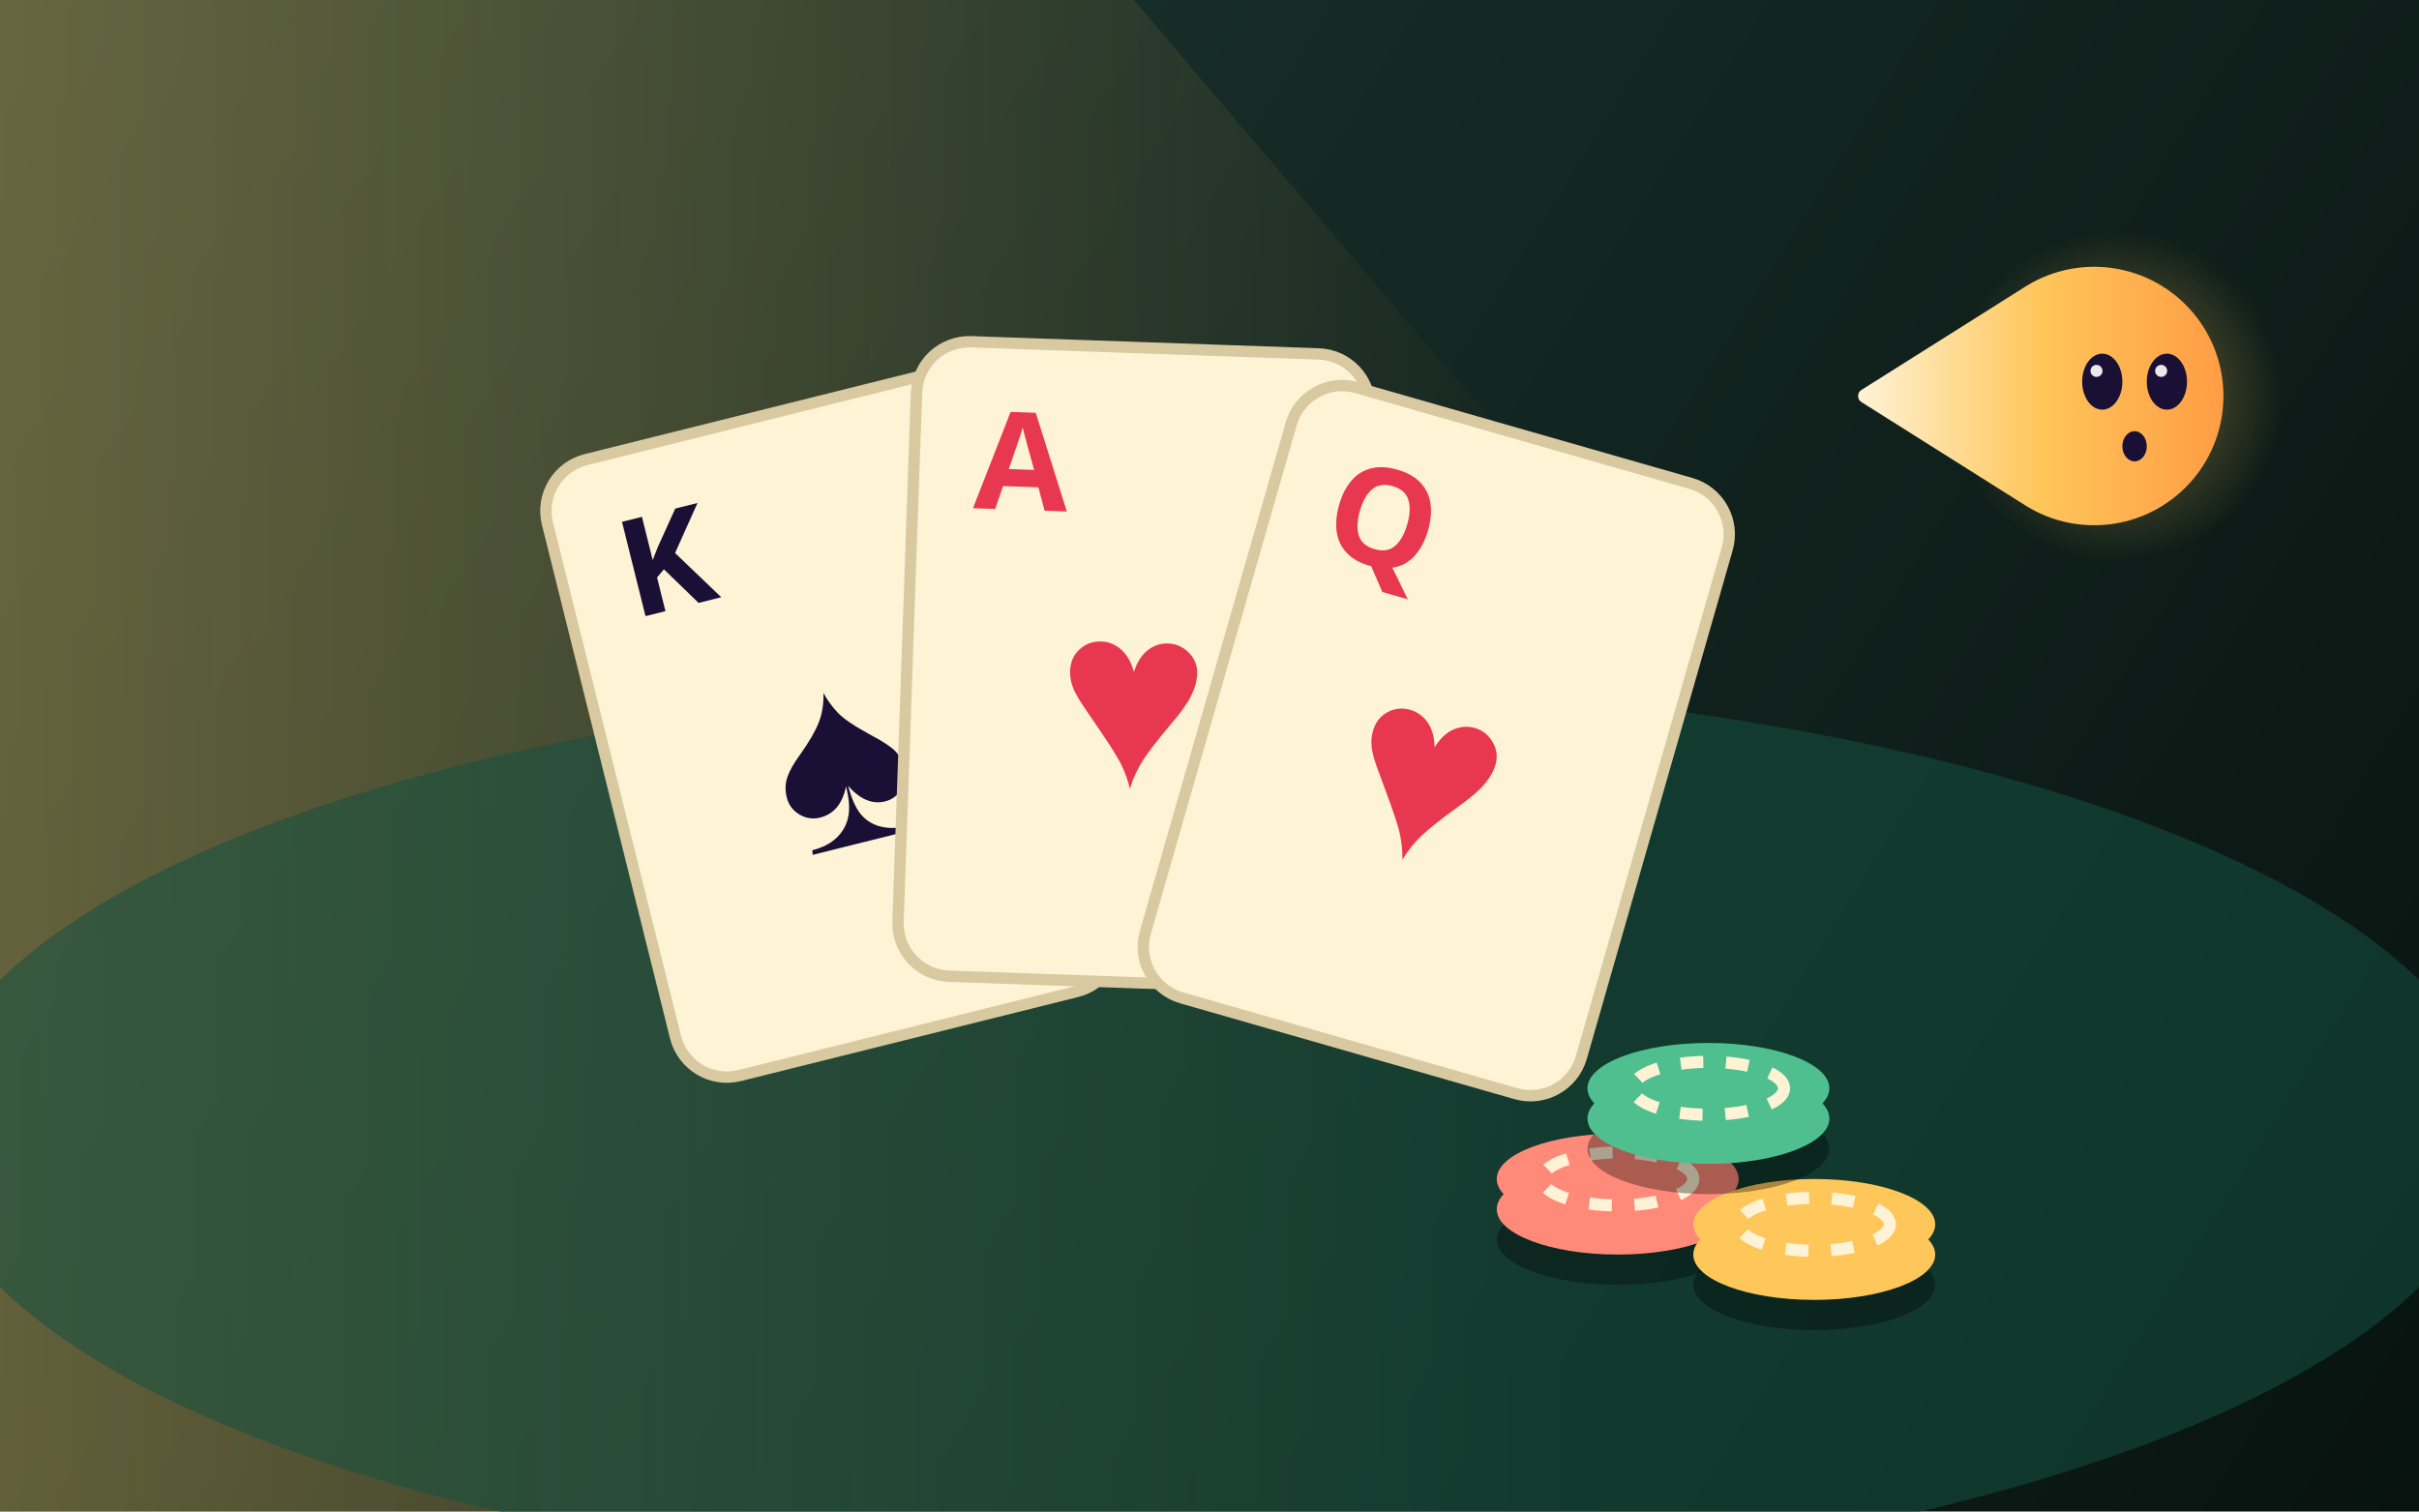
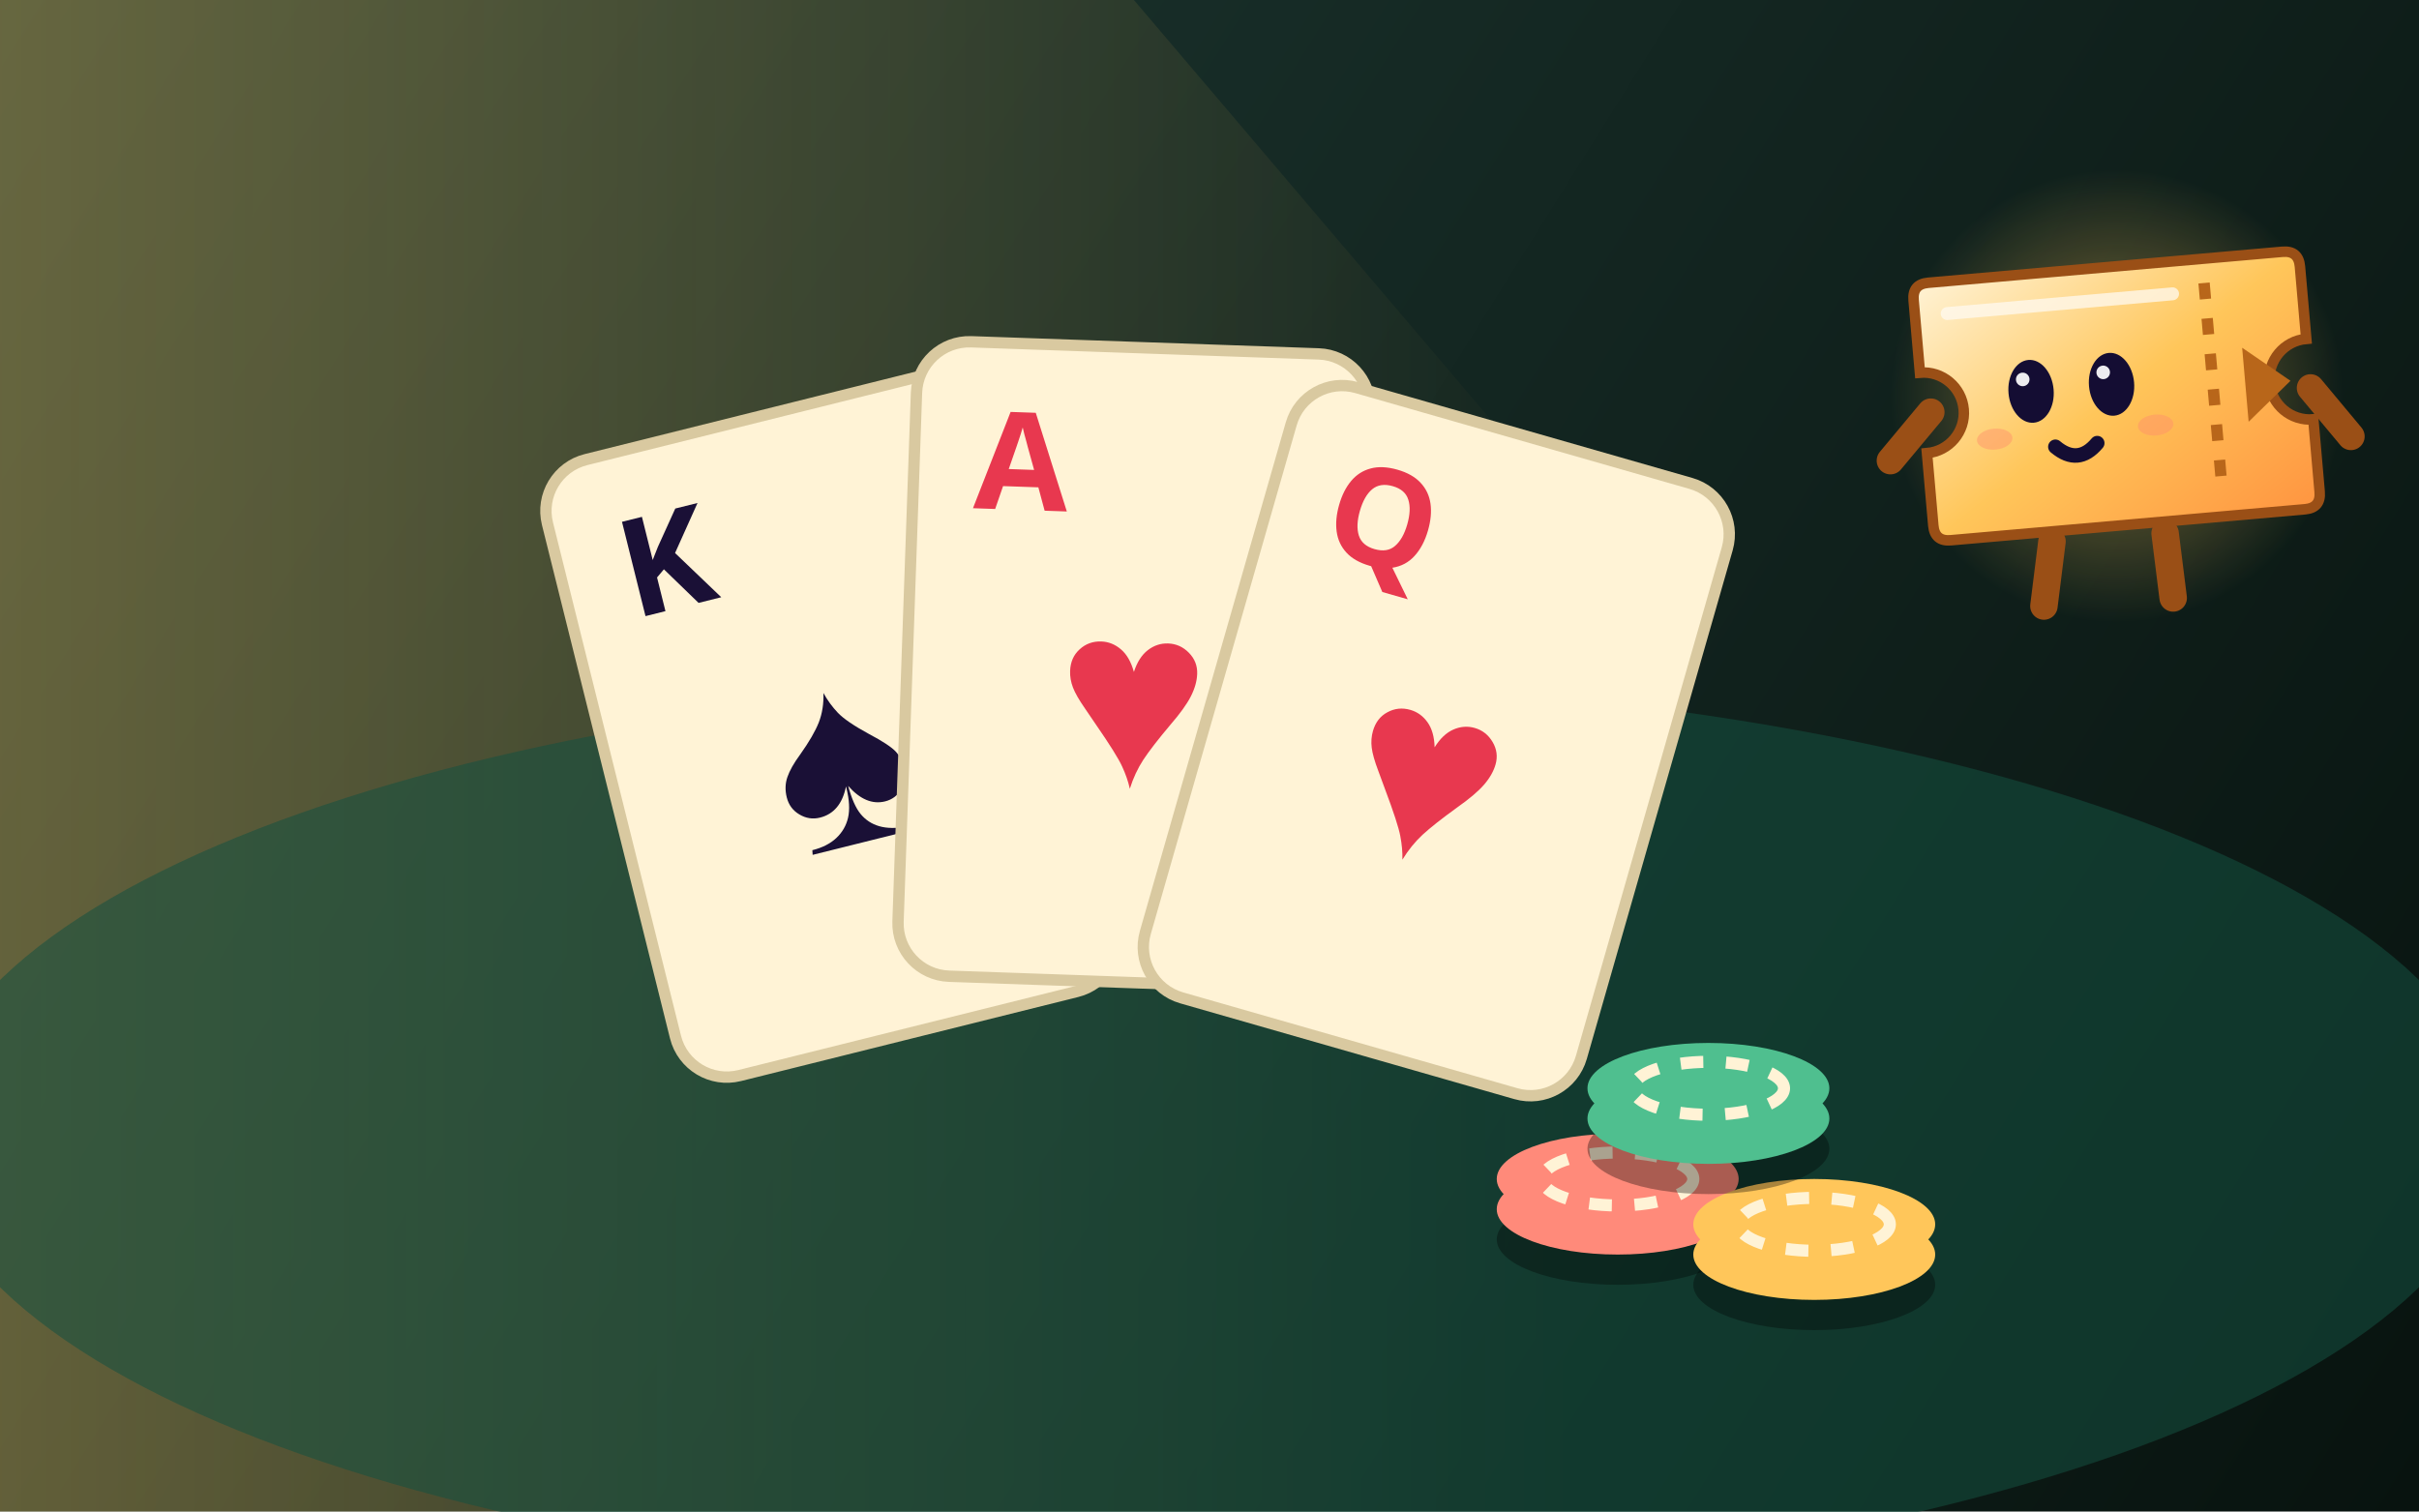
<svg xmlns="http://www.w3.org/2000/svg" viewBox="0 0 320 200" width="320" height="200">
  <defs>
    <linearGradient id="cpb" gradientUnits="userSpaceOnUse" x1="0" y1="0" x2="320" y2="200">
      <stop offset="0" stop-color="#1f3a34" stop-opacity="1" />
      <stop offset="1" stop-color="#08130f" stop-opacity="1" />
    </linearGradient>
    <linearGradient id="cpl" gradientUnits="userSpaceOnUse" x1="0" y1="0" x2="320" y2="0">
      <stop offset="0" stop-color="#ffc65a" stop-opacity="0.32" />
      <stop offset="0.65" stop-color="#ffc65a" stop-opacity="0" />
    </linearGradient>
  </defs>
  <rect width="320" height="200" fill="url(#cpb)" />
  <path d="M0 0 L150 0 L320 200 L0 200 Z" fill="url(#cpl)" />
  <ellipse cx="160" cy="150" rx="170" ry="60" fill="#14503f" opacity=".55" />
  <g transform="translate(110 96) rotate(-14)">
    <rect x="-30" y="-42" width="60" height="84" rx="7" fill="#fff3d6" stroke="#d9c9a0" stroke-width="1.5" />
    <text x="-22" y="-20" font-family="Bricolage Grotesque, sans-serif" font-weight="800" font-size="18" fill="#1a1036">K</text>
    <text x="0" y="16" text-anchor="middle" font-size="34" fill="#1a1036">♠</text>
  </g>
  <g transform="translate(150 88) rotate(2)">
    <rect x="-30" y="-42" width="60" height="84" rx="7" fill="#fff3d6" stroke="#d9c9a0" stroke-width="1.5" />
    <text x="-22" y="-20" font-family="Bricolage Grotesque, sans-serif" font-weight="800" font-size="18" fill="#e8384f">A</text>
    <text x="0" y="16" text-anchor="middle" font-size="34" fill="#e8384f">♥</text>
  </g>
  <g transform="translate(190 98) rotate(16)">
    <rect x="-30" y="-42" width="60" height="84" rx="7" fill="#fff3d6" stroke="#d9c9a0" stroke-width="1.5" />
    <text x="-22" y="-20" font-family="Bricolage Grotesque, sans-serif" font-weight="800" font-size="18" fill="#e8384f">Q</text>
    <text x="0" y="16" text-anchor="middle" font-size="34" fill="#e8384f">♥</text>
  </g>
  <g transform="translate(214 160)">
    <ellipse cx="0" cy="4" rx="16" ry="6" fill="#00000055" />
    <ellipse cx="0" cy="0" rx="16" ry="6" fill="#ff8a7a" />
    <ellipse cx="0" cy="-4" rx="16" ry="6" fill="#ff8a7a" />
    <ellipse cx="0" cy="-4" rx="10" ry="3.5" fill="none" stroke="#fff3d6" stroke-width="1.6" stroke-dasharray="3 3" />
  </g>
  <g transform="translate(240 166)">
    <ellipse cx="0" cy="4" rx="16" ry="6" fill="#00000055" />
    <ellipse cx="0" cy="0" rx="16" ry="6" fill="#ffc65a" />
    <ellipse cx="0" cy="-4" rx="16" ry="6" fill="#ffc65a" />
    <ellipse cx="0" cy="-4" rx="10" ry="3.5" fill="none" stroke="#fff3d6" stroke-width="1.6" stroke-dasharray="3 3" />
  </g>
  <g transform="translate(226 148)">
    <ellipse cx="0" cy="4" rx="16" ry="6" fill="#00000055" />
    <ellipse cx="0" cy="0" rx="16" ry="6" fill="#4fbf8f" />
    <ellipse cx="0" cy="-4" rx="16" ry="6" fill="#4fbf8f" />
    <ellipse cx="0" cy="-4" rx="10" ry="3.5" fill="none" stroke="#fff3d6" stroke-width="1.6" stroke-dasharray="3 3" />
  </g>
-   <g transform="translate(242 22) scale(0.95)">
+   <svg x="245.8" y="18.2" width="68.4" height="68.4" viewBox="0 0 64 64">
    <defs>
-       <linearGradient id="ppf" gradientUnits="userSpaceOnUse" x1="4" y1="0" x2="60" y2="0">
-         <stop offset="0" stop-color="#fff3d6" stop-opacity="1" />
-         <stop offset="0.45" stop-color="#ffc65a" stop-opacity="1" />
-         <stop offset="1" stop-color="#ff9440" stop-opacity="1" />
+       <linearGradient id="cp-sd-gold" x1="0" y1="0" x2="1" y2="1">
+         <stop offset="0" stop-color="#fff3d6" />
+         <stop offset=".5" stop-color="#ffc65a" />
+         <stop offset="1" stop-color="#ff9440" />
      </linearGradient>
-       <radialGradient id="ppg" gradientUnits="userSpaceOnUse" cx="40" cy="32" r="23">
-         <stop offset="0" stop-color="#ffc65a" stop-opacity="0.45" />
+       <radialGradient id="cp-sd-glow">
+         <stop offset="0" stop-color="#ffc65a" stop-opacity=".5" />
        <stop offset="1" stop-color="#ffc65a" stop-opacity="0" />
      </radialGradient>
    </defs>
-     <circle cx="40" cy="32" r="23" fill="url(#ppg)" />
-     <path d="M5 32 L28 17.5 A17 17 0 1 1 28 46.5 Z" fill="url(#ppf)" stroke="url(#ppf)" stroke-width="2" stroke-linejoin="round" />
-     <ellipse cx="38" cy="30" rx="2.8" ry="3.9" fill="#1a1036" />
-     <circle cx="37.2" cy="28.5" r=".84" fill="#fff" opacity=".9" />
-     <ellipse cx="47" cy="30" rx="2.8" ry="3.9" fill="#1a1036" />
-     <circle cx="46.2" cy="28.5" r=".84" fill="#fff" opacity=".9" />
-     <ellipse cx="42.5" cy="39" rx="1.7" ry="2.1" fill="#1a1036" />
-   </g>
+     <circle cx="32" cy="32" r="28" fill="url(#cp-sd-glow)" />
+     <g transform="rotate(-5 32 32)">
+       <path d="M10 16 H54 Q56 16 56 18 V27 A5 5 0 0 0 56 37 V46 Q56 48 54 48 H10 Q8 48 8 46 V37 A5 5 0 0 0 8 27 V18 Q8 16 10 16Z" fill="url(#cp-sd-gold)" stroke="#9a4f16" stroke-width="1.3" />
+       <path d="M44 19 V45" stroke="#b8661a" stroke-width="1.4" stroke-dasharray="2 2.4" />
+       <path d="M48 27.4 L53.6 32 L48 36.6Z" fill="#b8661a" />
+       <path d="M12 20 H40" stroke="#fffaf0" stroke-width="1.6" opacity=".75" stroke-linecap="round" />
+       <ellipse cx="21.5" cy="30.5" rx="2.8" ry="3.9" fill="#140d33" />
+       <circle cx="20.60" cy="28.94" r="0.84" fill="#fff" opacity=".92" />
+       <ellipse cx="31.5" cy="30.5" rx="2.8" ry="3.9" fill="#140d33" />
+       <circle cx="30.60" cy="28.94" r="0.84" fill="#fff" opacity=".92" />
+       <path d="M23.9 37.6 Q26.5 40.2 29.1 37.6" stroke="#140d33" stroke-width="1.8" fill="none" stroke-linecap="round" />
+       <ellipse cx="16.5" cy="36" rx="2.2" ry="1.3" fill="#ff8f6a" opacity=".45" />
+       <ellipse cx="36.5" cy="36" rx="2.2" ry="1.3" fill="#ff8f6a" opacity=".45" />
+     </g>
+     <path d="M9 34 L4 40" stroke="#9a4f16" stroke-width="3.4" fill="none" stroke-linecap="round" stroke-linejoin="round" />
+     <path d="M56 31 L61 37" stroke="#9a4f16" stroke-width="3.4" fill="none" stroke-linecap="round" stroke-linejoin="round" />
+     <path d="M24 50 L23 58" stroke="#9a4f16" stroke-width="3.4" fill="none" stroke-linecap="round" stroke-linejoin="round" />
+     <path d="M38 49 L39 57" stroke="#9a4f16" stroke-width="3.4" fill="none" stroke-linecap="round" stroke-linejoin="round" />
+   </svg>
</svg>
